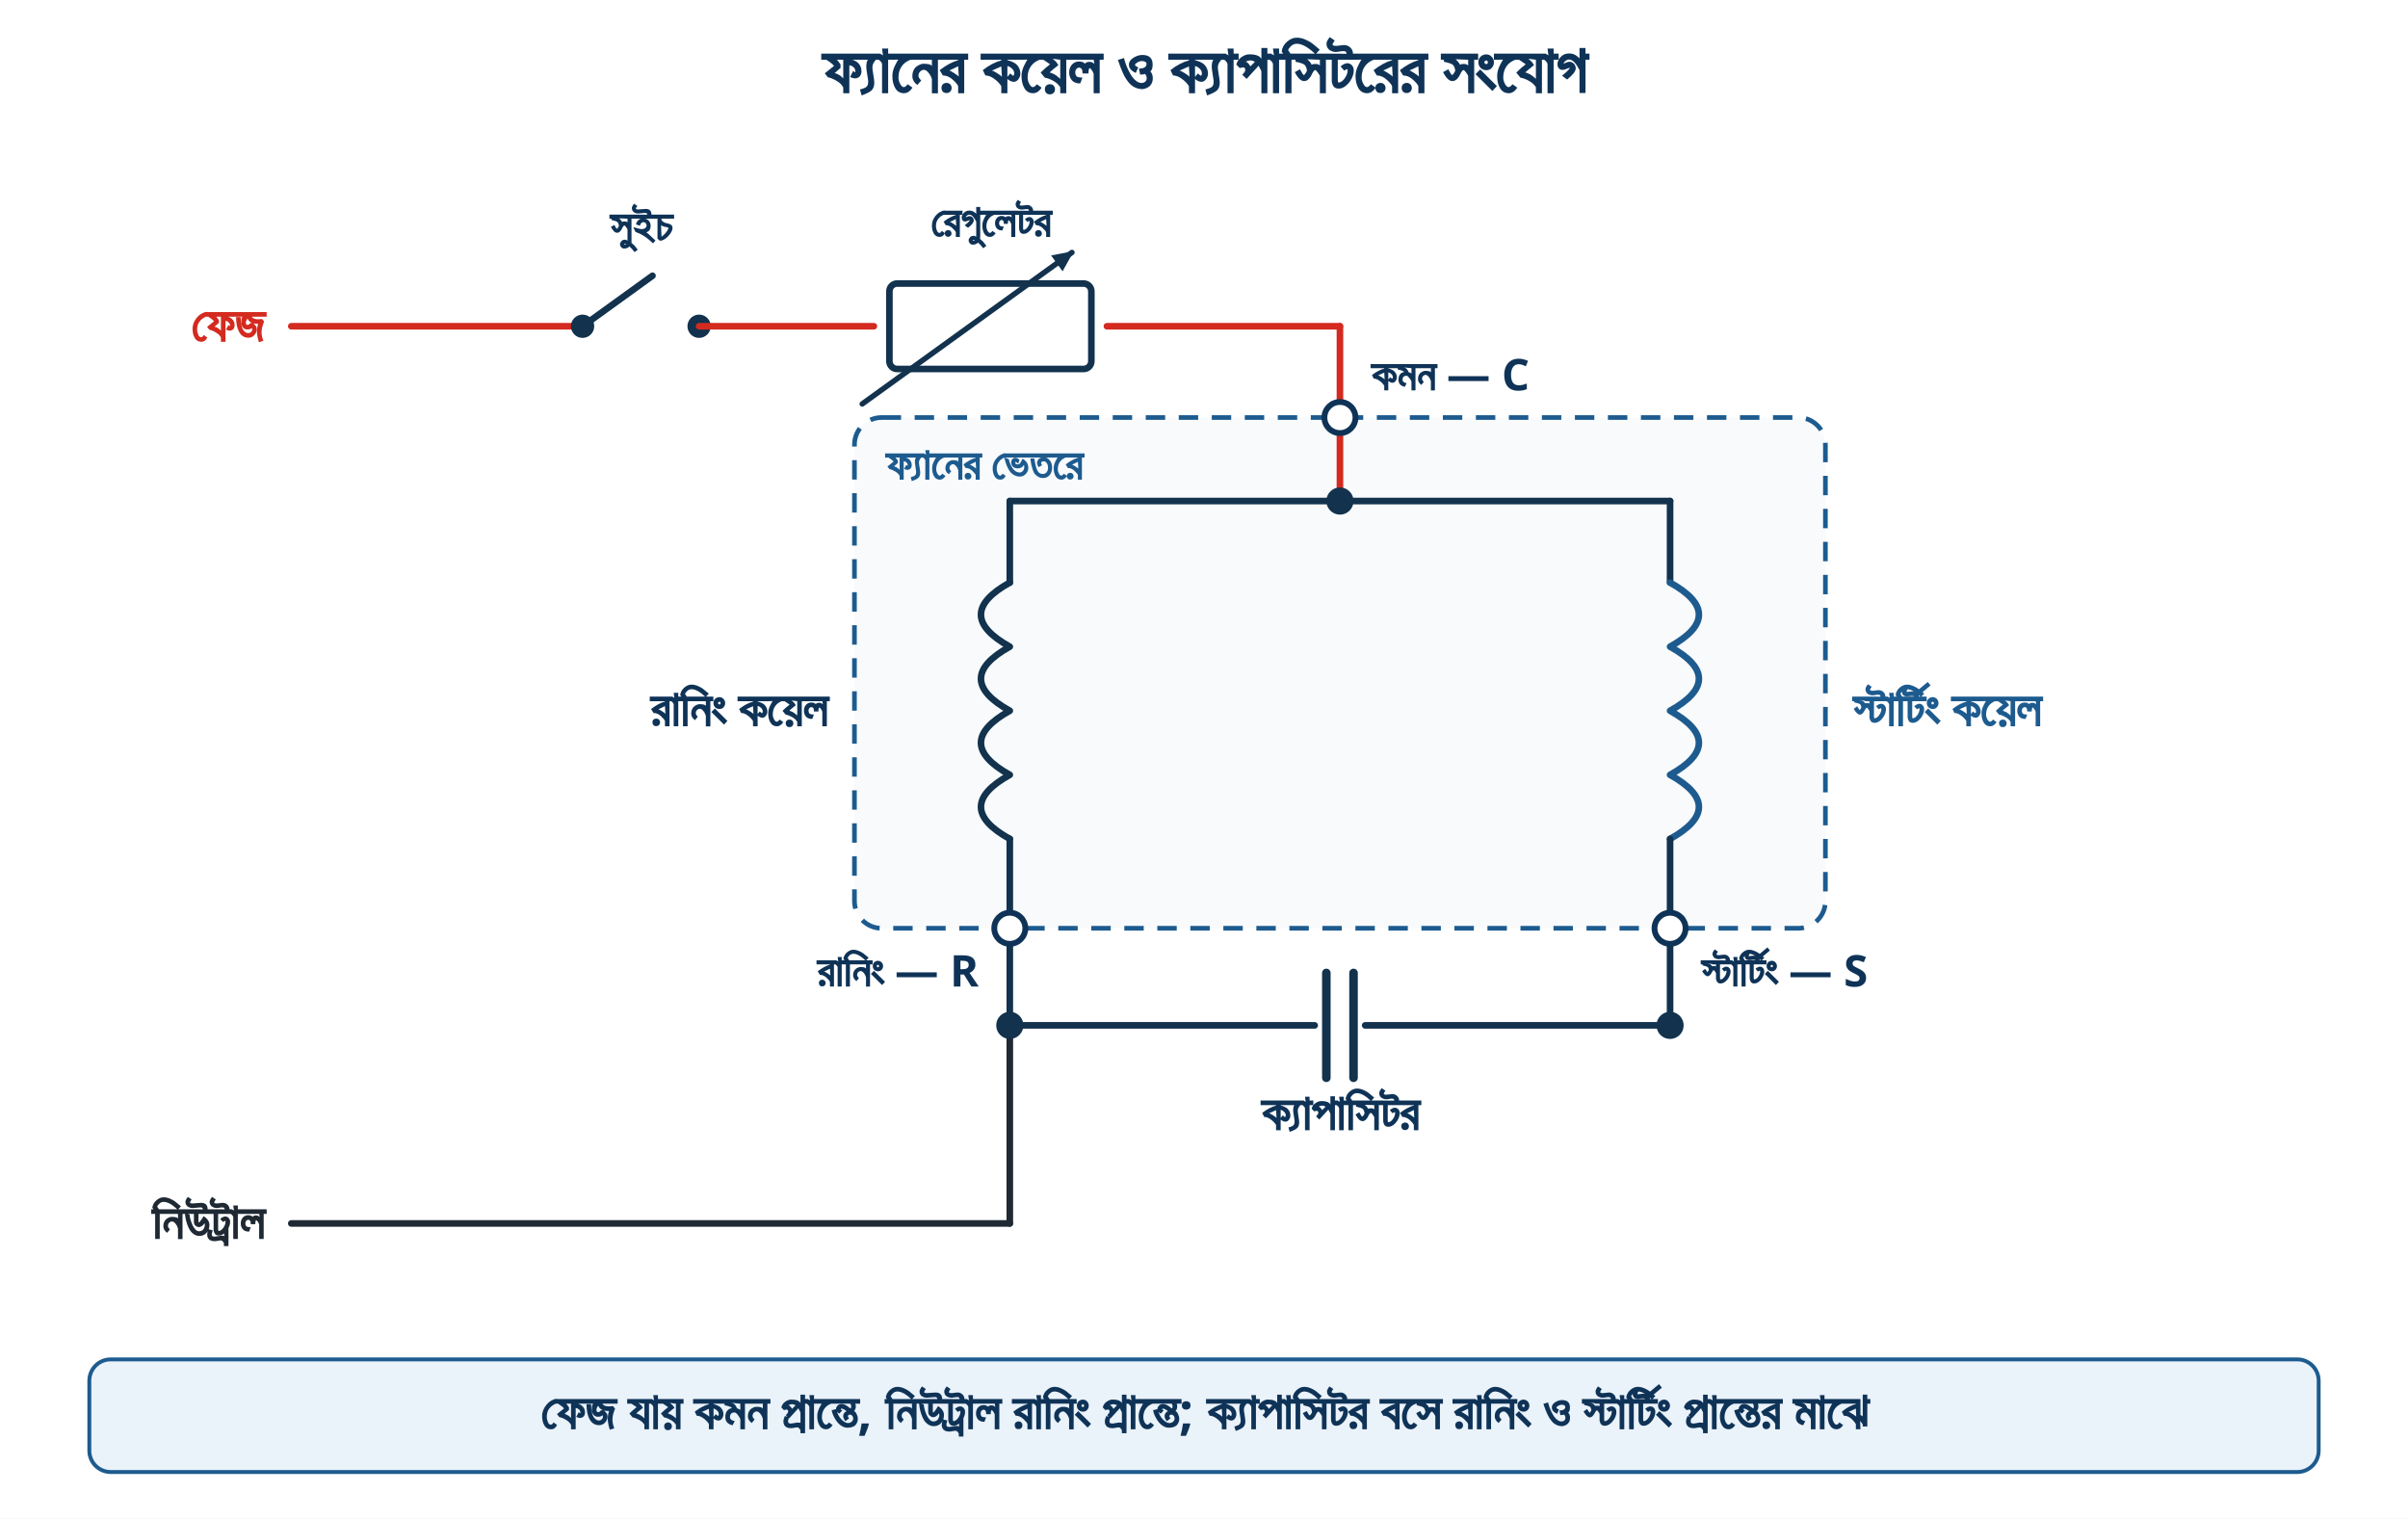
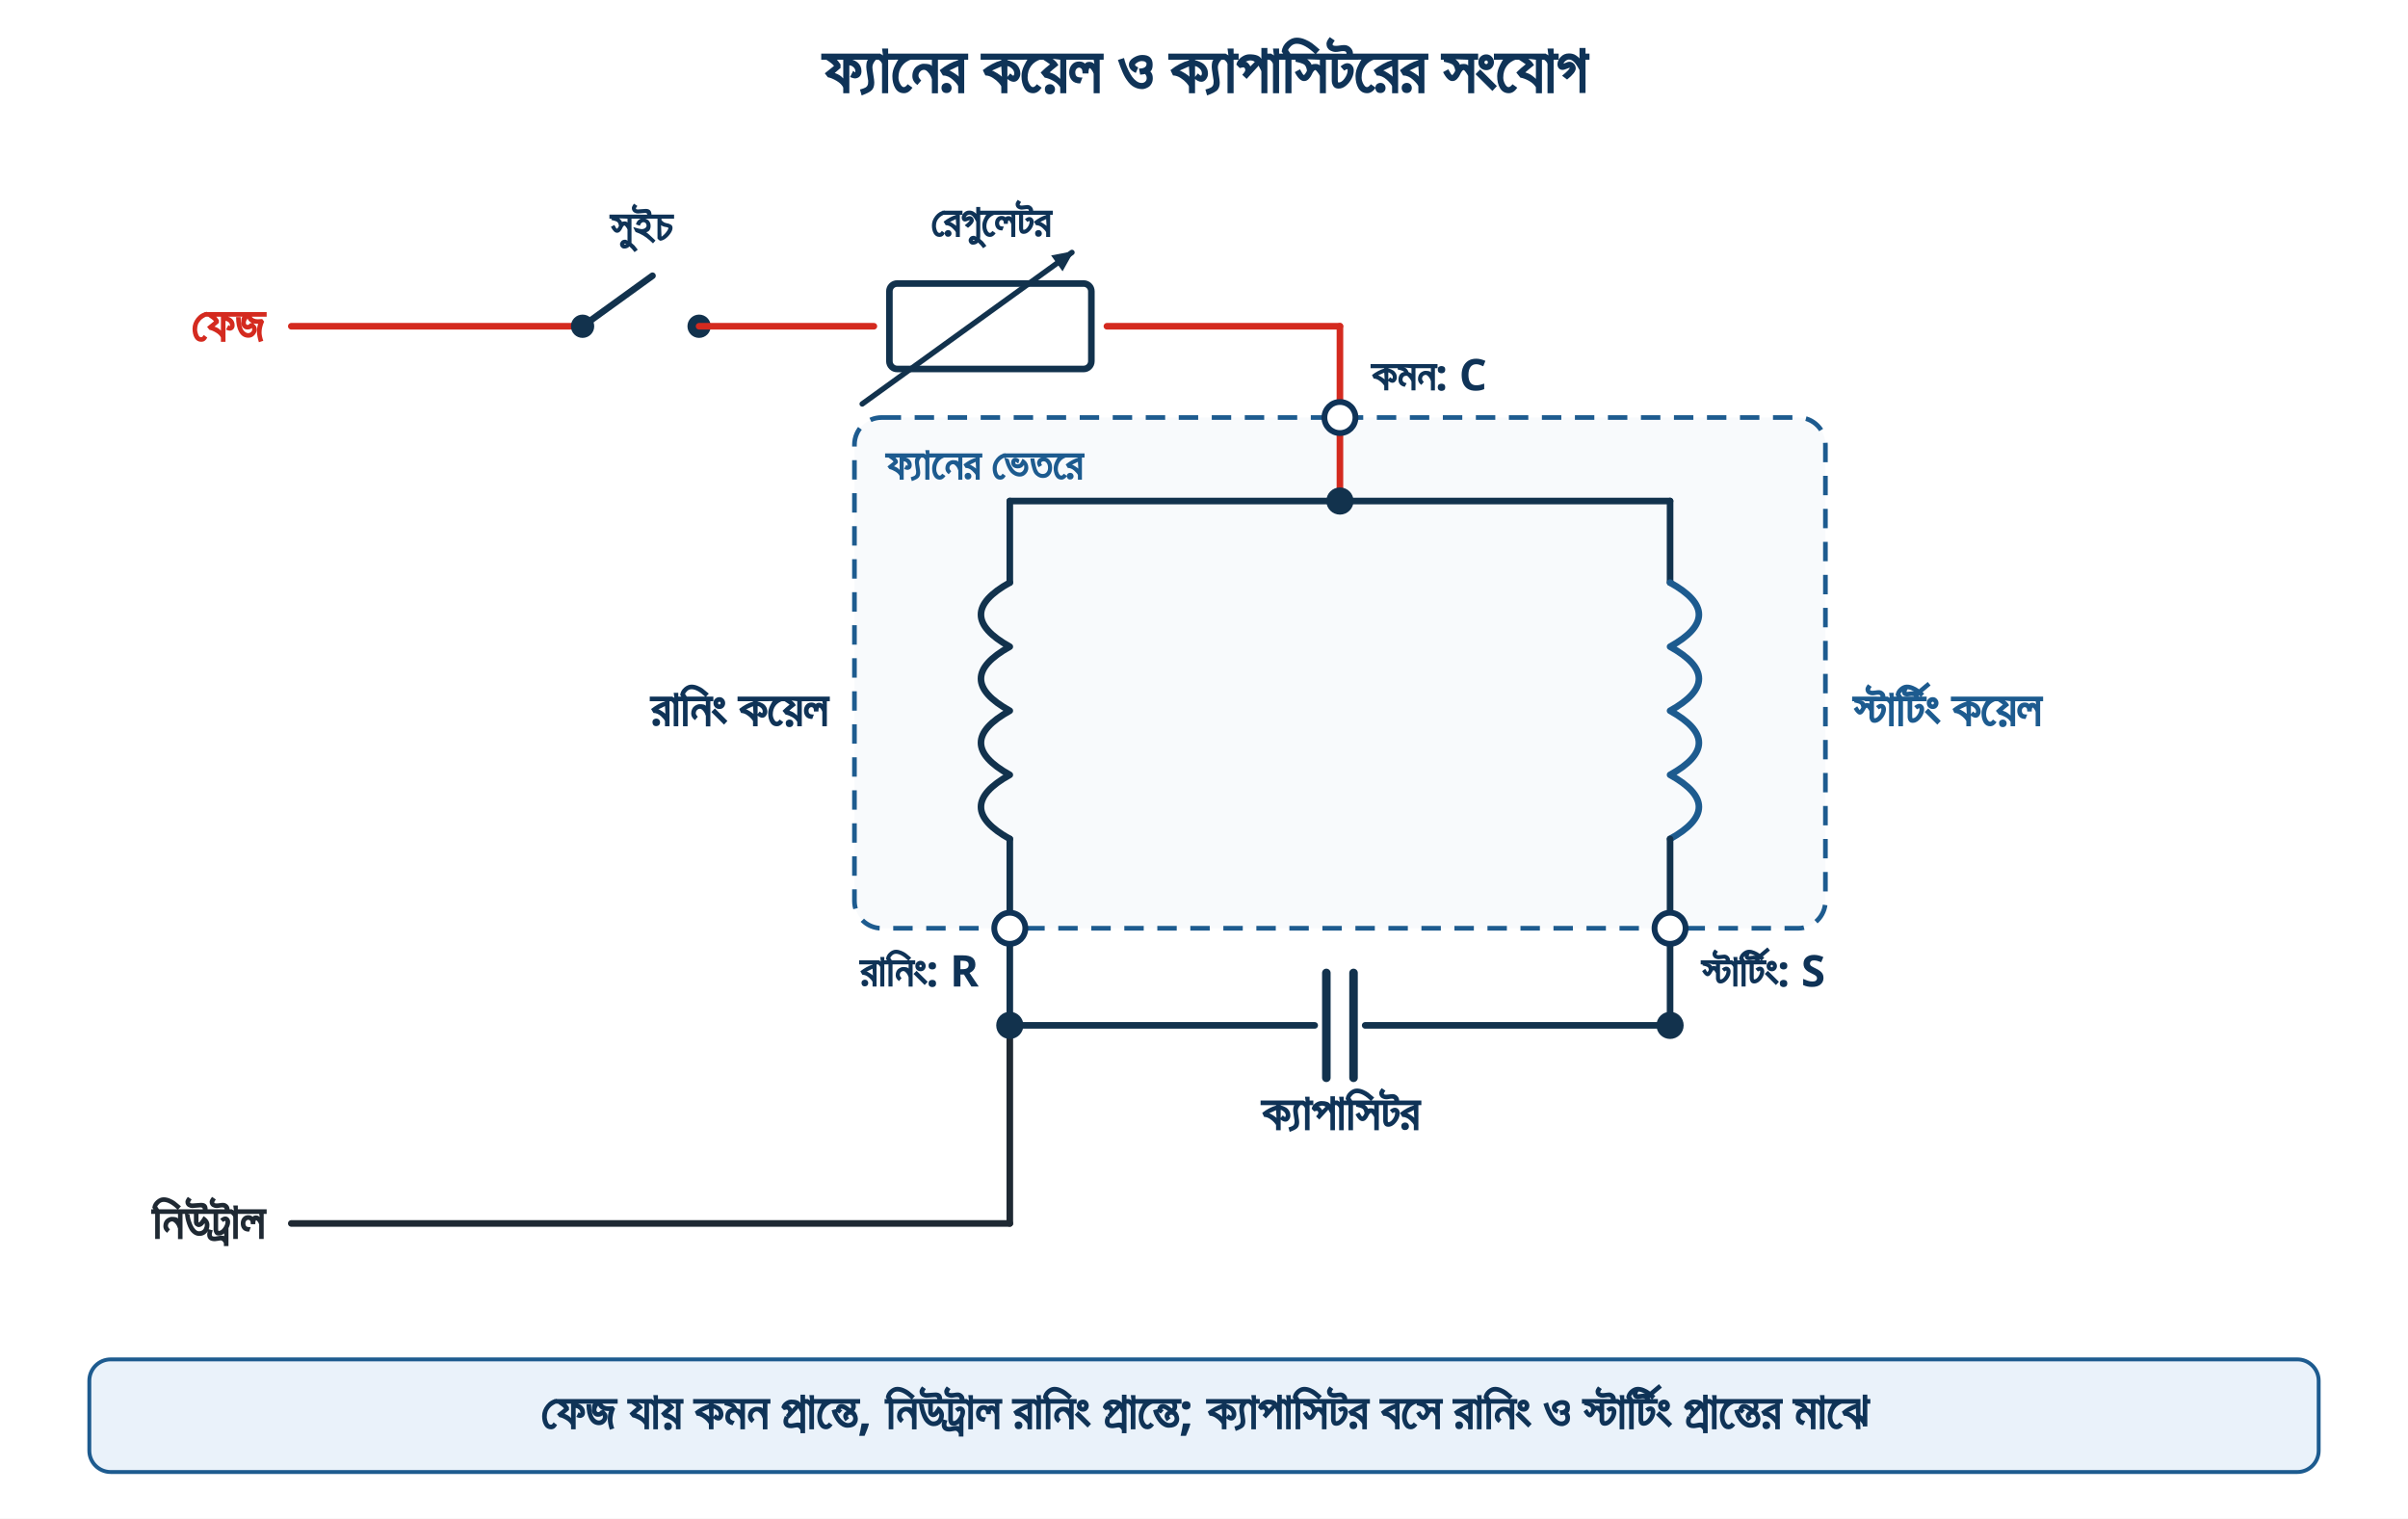
<svg xmlns="http://www.w3.org/2000/svg" width="1240" height="782" viewBox="0 0 1240 782">
  <defs>
    <marker id="regar" viewBox="0 0 10 10" refX="8.5" refY="5" markerUnits="userSpaceOnUse" markerWidth="12" markerHeight="12" orient="auto-start-reverse">
      <path d="M 0.5 0.8 L 9.5 5 L 0.5 9.2 z" fill="#12324D" />
    </marker>
  </defs>
  <rect width="1240" height="782" fill="#FFFFFF" />
  <text x="620.0" y="48.0" font-family="Kalpurush" font-size="34" font-weight="700" fill="#0F3357" text-anchor="middle">ফ্যানের কয়েল ও ক্যাপাসিটরের সংযোগ</text>
  <rect x="440.0" y="215.0" width="500.0" height="263.0" rx="14" fill="#F8FAFC" stroke="#1D5B8F" stroke-width="2.4" stroke-dasharray="10 7" />
  <text x="456.0" y="247.0" font-family="Kalpurush" font-size="22.5" font-weight="700" fill="#1D5B8F" text-anchor="start">ফ্যানের ভেতরে</text>
  <path d="M 150 168 L 300 168" fill="none" stroke="#D42A1F" stroke-width="3.4" stroke-linecap="round" stroke-linejoin="round" />
  <path d="M 300 168 L 336 142" fill="none" stroke="#12324D" stroke-width="3.4" stroke-linecap="round" stroke-linejoin="round" />
  <circle cx="300.0" cy="168.0" r="6.0" fill="#12324D" stroke="none" stroke-width="2" />
  <circle cx="360.0" cy="168.0" r="6.0" fill="#12324D" stroke="none" stroke-width="2" />
  <text x="330.0" y="124.0" font-family="Kalpurush" font-size="22.5" font-weight="700" fill="#0F3357" text-anchor="middle">সুইচ</text>
  <path d="M 360 168 L 450 168" fill="none" stroke="#D42A1F" stroke-width="3.4" stroke-linecap="round" stroke-linejoin="round" />
  <rect x="458.0" y="146.0" width="104.0" height="44.0" rx="4" fill="#FFFFFF" stroke="#12324D" stroke-width="3.4" />
  <path d="M 444.0 208.0 L 552.0 130.0" fill="none" stroke="#12324D" stroke-width="2.8" stroke-linecap="round" stroke-linejoin="round" marker-end="url(#regar)" />
  <text x="510.0" y="122.0" font-family="Kalpurush" font-size="22.5" font-weight="700" fill="#0F3357" text-anchor="middle">রেগুলেটর</text>
  <path d="M 570 168 L 690 168" fill="none" stroke="#D42A1F" stroke-width="3.4" stroke-linecap="round" stroke-linejoin="round" />
  <path d="M 690 168 L 690 258" fill="none" stroke="#D42A1F" stroke-width="3.4" stroke-linecap="round" stroke-linejoin="round" />
  <text x="136.0" y="176.0" font-family="Kalpurush" font-size="25.5" font-weight="700" fill="#D42A1F" text-anchor="end">ফেজ</text>
  <circle cx="690.0" cy="258.0" r="7.0" fill="#12324D" stroke="none" stroke-width="2" />
  <path d="M 520 258 L 860 258" fill="none" stroke="#12324D" stroke-width="3.4" stroke-linecap="round" stroke-linejoin="round" />
  <path d="M 520 258 L 520 300" fill="none" stroke="#12324D" stroke-width="3.4" stroke-linecap="round" stroke-linejoin="round" />
  <path d="M 860 258 L 860 300" fill="none" stroke="#12324D" stroke-width="3.4" stroke-linecap="round" stroke-linejoin="round" />
  <path d="M 520.0 300.0 q -29.7 16.5 0 33.0 q -29.7 16.5 0 33.0 q -29.7 16.5 0 33.0 q -29.7 16.5 0 33.0" fill="none" stroke="#12324D" stroke-width="3.4" stroke-linecap="round" stroke-linejoin="round" />
  <path d="M 860.0 300.0 q 29.7 16.5 0 33.0 q 29.7 16.5 0 33.0 q 29.7 16.5 0 33.0 q 29.7 16.5 0 33.0" fill="none" stroke="#1D5B8F" stroke-width="3.4" stroke-linecap="round" stroke-linejoin="round" />
  <path d="M 520 432 L 520 528" fill="none" stroke="#12324D" stroke-width="3.4" stroke-linecap="round" stroke-linejoin="round" />
  <path d="M 860 432 L 860 528" fill="none" stroke="#12324D" stroke-width="3.4" stroke-linecap="round" stroke-linejoin="round" />
  <text x="426.0" y="374.0" font-family="Kalpurush" font-size="25.5" font-weight="700" fill="#0F3357" text-anchor="end">রানিং কয়েল</text>
  <text x="954.0" y="374.0" font-family="Kalpurush" font-size="25.5" font-weight="700" fill="#1D5B8F" text-anchor="start">স্টার্টিং কয়েল</text>
  <path d="M 520 528 L 677 528" fill="none" stroke="#12324D" stroke-width="3.4" stroke-linecap="round" stroke-linejoin="round" />
  <line x1="683.0" y1="501.0" x2="683.0" y2="555.0" stroke="#12324D" stroke-width="4.4" stroke-linecap="round" />
  <line x1="697.0" y1="501.0" x2="697.0" y2="555.0" stroke="#12324D" stroke-width="4.4" stroke-linecap="round" />
  <path d="M 703 528 L 860 528" fill="none" stroke="#12324D" stroke-width="3.4" stroke-linecap="round" stroke-linejoin="round" />
  <text x="690.0" y="582.0" font-family="Kalpurush" font-size="25.5" font-weight="700" fill="#0F3357" text-anchor="middle">ক্যাপাসিটর</text>
  <path d="M 150 630 L 520 630" fill="none" stroke="#1F2933" stroke-width="3.4" stroke-linecap="round" stroke-linejoin="round" />
  <path d="M 520 630 L 520 528" fill="none" stroke="#1F2933" stroke-width="3.4" stroke-linecap="round" stroke-linejoin="round" />
  <circle cx="520.0" cy="528.0" r="7.0" fill="#12324D" stroke="none" stroke-width="2" />
  <circle cx="860.0" cy="528.0" r="7.0" fill="#12324D" stroke="none" stroke-width="2" />
  <text x="136.0" y="638.0" font-family="Kalpurush" font-size="25.5" font-weight="700" fill="#1F2933" text-anchor="end">নিউট্রাল</text>
  <circle cx="690.0" cy="215.0" r="8.0" fill="#FFFFFF" stroke="#0F3357" stroke-width="3" />
-   <text x="706.0" y="201.0" font-family="Kalpurush" font-size="22.5" font-weight="700" fill="#0F3357" text-anchor="start">কমন — C</text>
+   <text x="706.0" y="201.0" font-family="Kalpurush" font-size="22.5" font-weight="700" fill="#0F3357" text-anchor="start">কমন: C</text>
  <circle cx="520.0" cy="478.0" r="8.0" fill="#FFFFFF" stroke="#0F3357" stroke-width="3" />
-   <text x="504.0" y="508.0" font-family="Kalpurush" font-size="22.5" font-weight="700" fill="#0F3357" text-anchor="end">রানিং — R</text>
+   <text x="504.0" y="508.0" font-family="Kalpurush" font-size="22.5" font-weight="700" fill="#0F3357" text-anchor="end">রানিং: R</text>
  <circle cx="860.0" cy="478.0" r="8.0" fill="#FFFFFF" stroke="#0F3357" stroke-width="3" />
-   <text x="876.0" y="508.0" font-family="Kalpurush" font-size="22.5" font-weight="700" fill="#0F3357" text-anchor="start">স্টার্টিং — S</text>
+   <text x="876.0" y="508.0" font-family="Kalpurush" font-size="22.5" font-weight="700" fill="#0F3357" text-anchor="start">স্টার্টিং: S</text>
  <rect x="46.0" y="700.0" width="1148.0" height="58.0" rx="11" fill="#EAF2FA" stroke="#1D5B8F" stroke-width="2" />
  <text x="620.0" y="736.0" font-family="Kalpurush" font-size="26" font-weight="700" fill="#0F3357" text-anchor="middle">ফেজ যায় কমন প্রান্তে, নিউট্রাল রানিং প্রান্তে; ক্যাপাসিটর বসে রানিং ও স্টার্টিং প্রান্তের মাঝে</text>
</svg>
